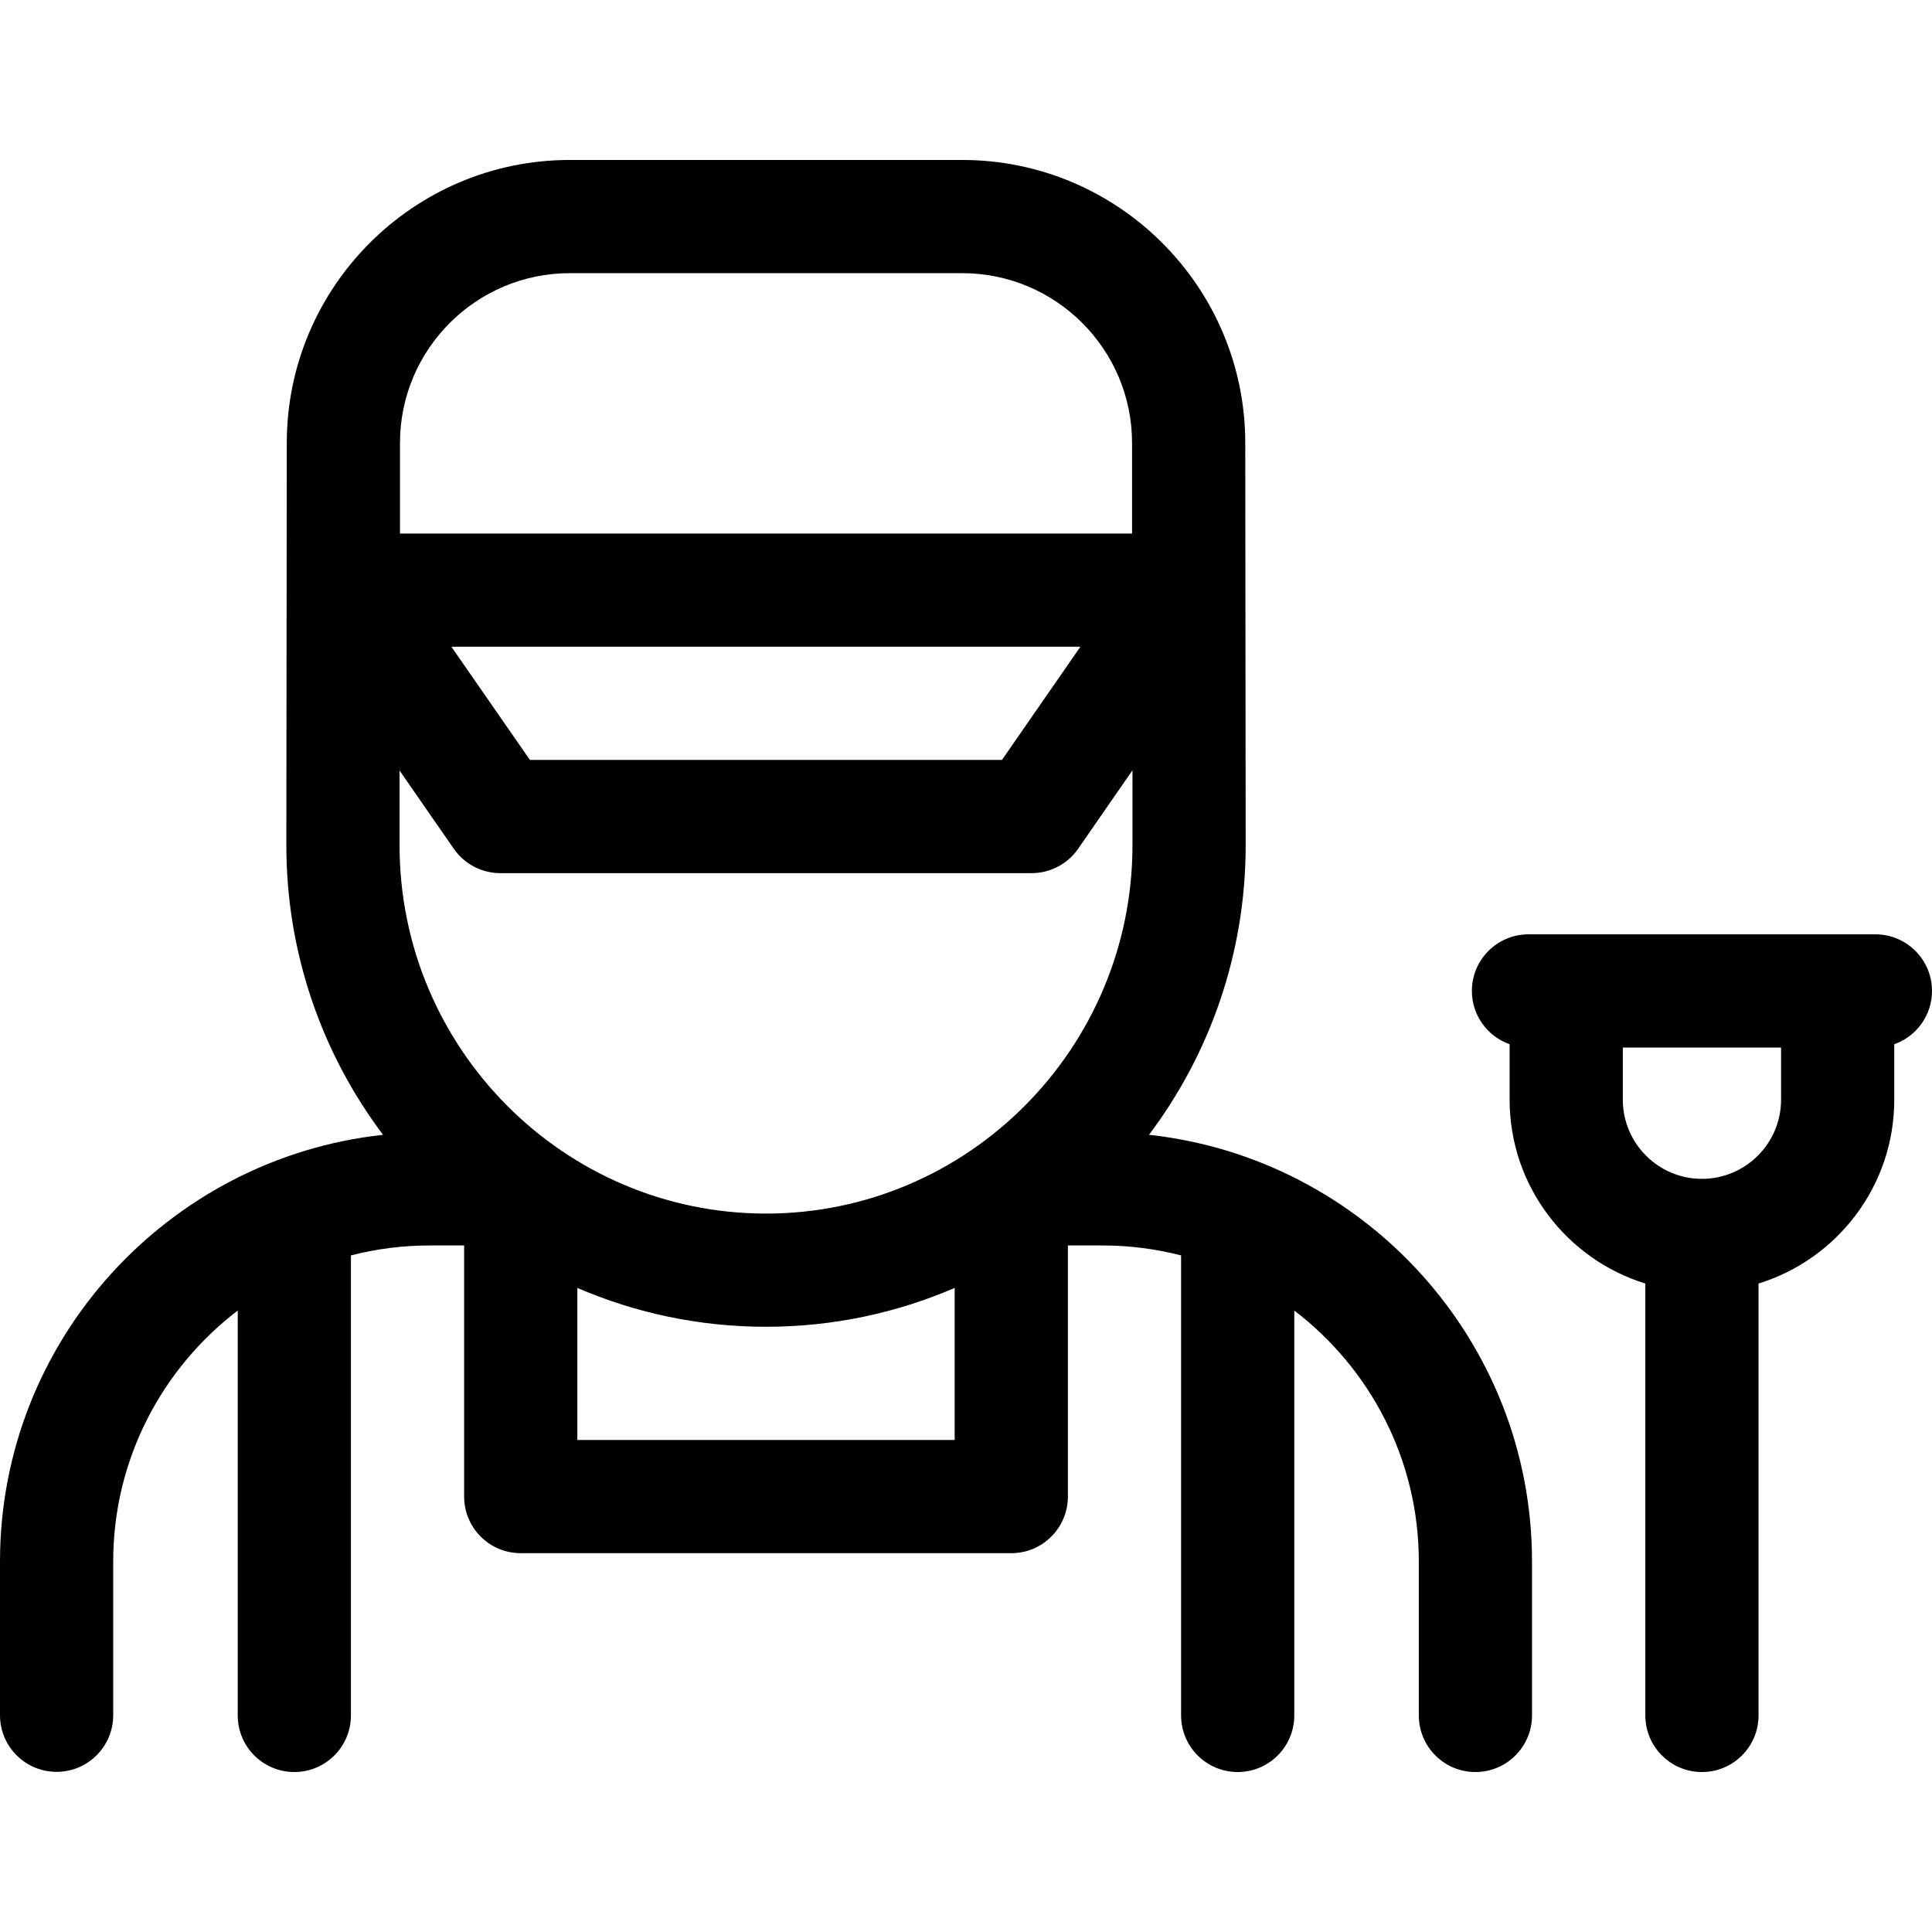
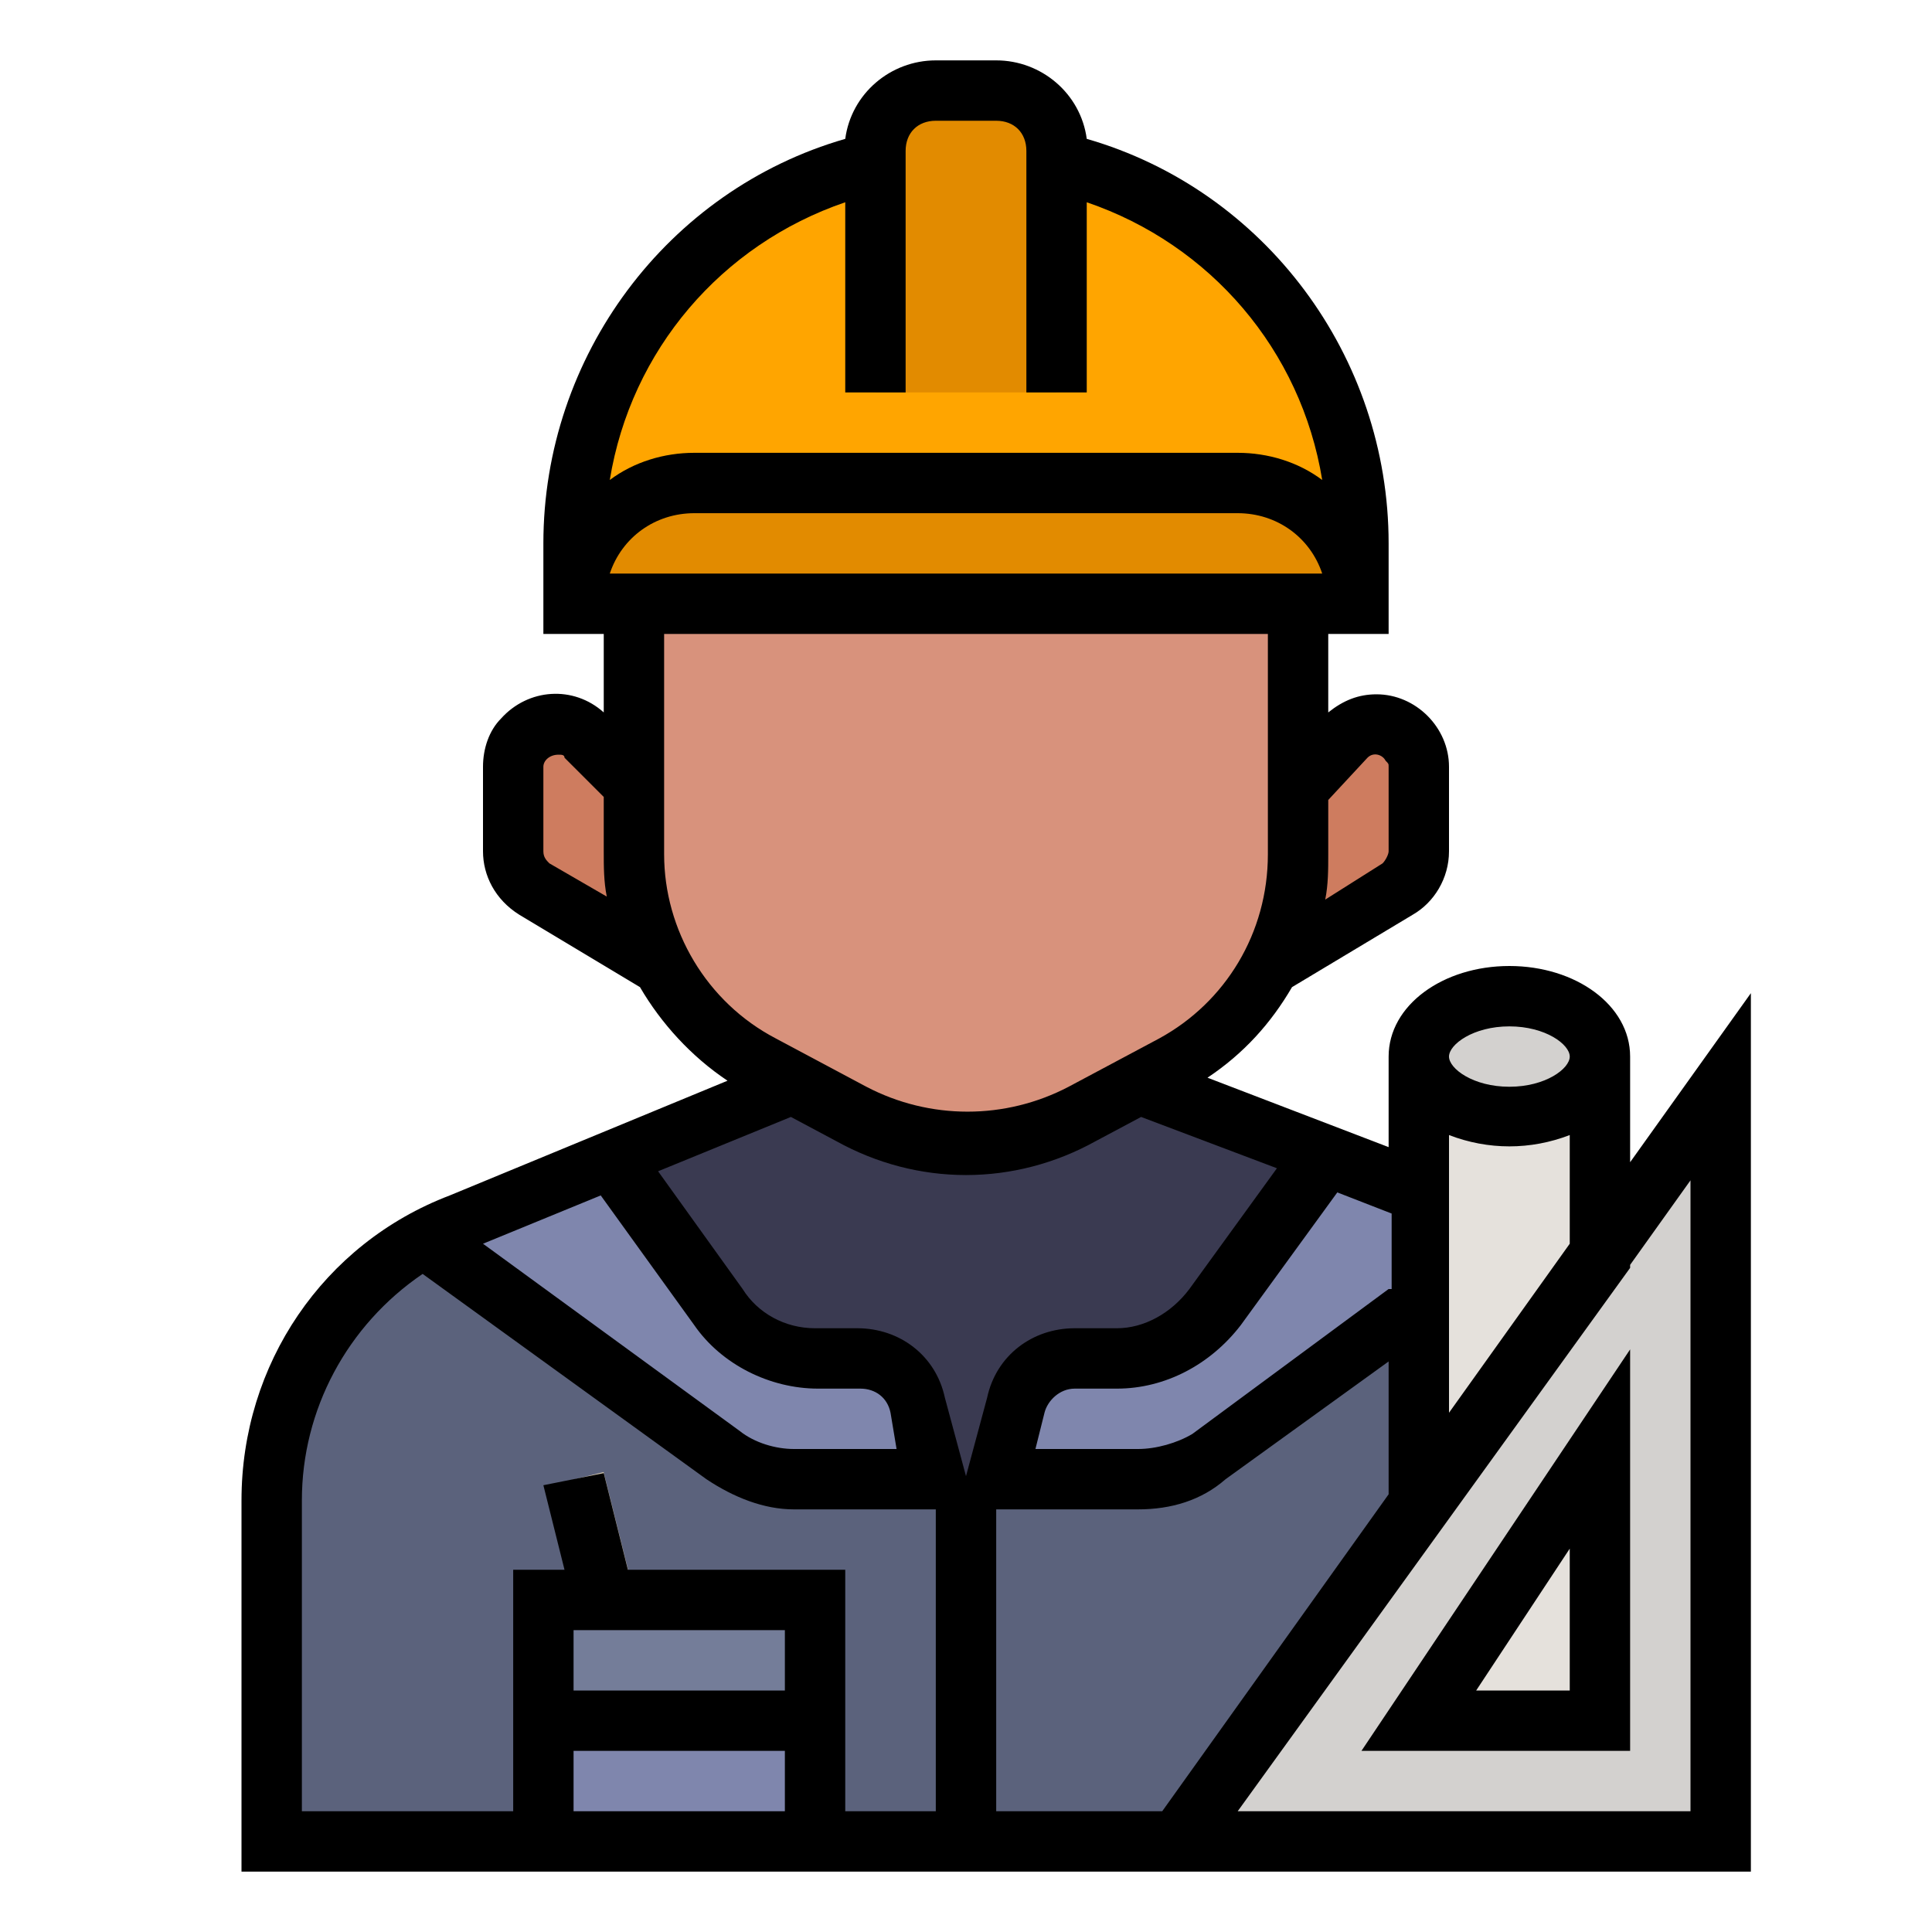
- <svg xmlns="http://www.w3.org/2000/svg" id="Layer_1" enable-background="new 0 0 512 512" height="512" viewBox="0 0 512 512" width="512">
-   <g>
-     <path d="m304.494 300.737c16.076-21.374 25.622-47.961 25.622-76.747l-.109-106.597c0-41.356-33.646-75.002-75.002-75.002h-104.003c-41.356 0-75.002 33.646-75.002 75.002l-.116 106.597c0 28.786 9.547 55.373 25.622 76.747-56.999 6.207-101.506 54.545-101.506 113.072v40.749c0 8.284 6.716 15 15 15s15-6.716 15-15v-40.749c0-27.078 12.958-51.183 33-66.503v107.301c0 8.284 6.716 15 15 15s15-6.716 15-15v-121.911c6.697-1.723 13.716-2.639 20.945-2.639h9.055v66.551c0 8.284 6.716 15 15 15h130c8.284 0 15-6.716 15-15v-66.551h9.055c7.229 0 14.247.917 20.945 2.639v121.911c0 8.284 6.716 15 15 15s15-6.716 15-15v-107.301c20.042 15.32 33 39.424 33 66.503v40.799c0 8.284 6.716 15 15 15s15-6.716 15-15v-40.799c0-58.527-44.507-106.865-101.506-113.072zm-198.61-76.747v-19.795c4.798 6.917 9.586 13.84 14.389 20.754 2.803 4.035 7.405 6.442 12.319 6.442h140.793c4.921 0 9.53-2.414 12.332-6.46 0 0 10.777-15.562 14.399-20.791v19.851c0 53.827-43.566 97.619-97.116 97.619s-97.116-43.793-97.116-97.62zm13.742-52.599h166.689c-6.989 10.073-13.95 20.126-20.788 30h-125.09c-6.942-9.996-13.879-19.998-20.811-30zm31.376-99h104.002c24.814 0 45.002 20.188 45.002 45.002v23.998h-194.006v-23.998c0-24.814 20.188-45.002 45.002-45.002zm1.998 309.217v-40.294c15.355 6.621 32.257 10.295 50 10.295s34.645-3.674 50-10.295v40.294z" />
-     <path d="m512 262.607c0-8.284-6.716-15-15-15h-91.935c-8.284 0-15 6.716-15 15 0 6.528 4.178 12.067 10 14.128v14.703c0 22.884 15.162 42.292 35.967 48.711v114.459c0 8.284 6.716 15 15 15s15-6.716 15-15v-114.458c20.806-6.42 35.968-25.827 35.968-48.711v-14.703c5.822-2.062 10-7.6 10-14.129zm-60.967 49.799c-11.562 0-20.967-9.406-20.967-20.967v-13.832h41.934v13.832c0 11.561-9.406 20.967-20.967 20.967z" />
-   </g>
+ <svg xmlns="http://www.w3.org/2000/svg" id="Layer_1" enable-background="new 0 0 64 64" height="512" viewBox="0 0 64 64" width="512">
+   <path d="m48.8 40.5-16.8-6.5-16.8 6.5c-3.8 1.5-6.2 5.1-6.2 9.2v11.3h46v-11.3c0-4.1-2.4-7.7-6.2-9.2z" fill="#5b627c" />
+   <path d="m31 49h2v12h-2z" fill="#3a3a51" />
+   <path d="m14 41 9.9 7.2c.7.5 1.5.8 2.4.8h4.7l-.6-2.5c-.2-.9-1-1.5-1.9-1.5h-1.4c-1.3 0-2.5-.6-3.3-1.7l-3.5-4.8-5.1 2c-.4.1-.8.3-1.2.5z" fill="#7f86ad" />
+   <path d="m50 41-9.9 7.2c-.7.5-1.5.8-2.4.8h-4.7l.6-2.5c.2-.9 1-1.5 1.9-1.5h1.5c1.3 0 2.5-.6 3.3-1.7l3.5-4.8 5.1 2c.3.1.7.3 1.1.5z" fill="#7f86ad" />
+   <path d="m32 34-11.7 4.5.7 1 2.7 3.8c.8 1.1 2 1.7 3.3 1.7h1.4c.9 0 1.7.6 1.9 1.5l.7 2.5h2l.6-2.5c.2-.9 1-1.5 1.9-1.5h1.5c1.3 0 2.5-.6 3.3-1.7l3.5-4.8z" fill="#3a3a51" />
+   <path d="m22 27-2.6-2.6c-.3-.3-.6-.4-1-.4-.8 0-1.4.6-1.4 1.4v2.8c0 .5.3 1 .7 1.2l4.3 2.6z" fill="#ce7c5f" />
+   <path d="m45.6 24c-.4 0-.7.1-1 .4l-2.6 2.6v5l4.3-2.6c.4-.3.7-.7.7-1.2v-2.8c0-.8-.6-1.4-1.4-1.4z" fill="#ce7c5f" />
+   <path d="m21 20v8.3c0 2.9 1.6 5.6 4.2 7l3 1.6c2.4 1.3 5.3 1.3 7.7 0l3-1.6c2.6-1.4 4.2-4.1 4.2-7v-8.3z" fill="#d8927c" />
+   <path d="m35 5.3h-6c-5.9 1.4-10 6.7-10 12.7v2h26v-2c0-6-4.1-11.3-10-12.7z" fill="#ffa500" />
+   <path d="m33 3h-2c-1.1 0-2 .9-2 2v8h6v-8c0-1.1-.9-2-2-2z" fill="#e28b00" />
+   <path d="m41 16h-18c-2.2 0-4 1.8-4 4h26c0-2.2-1.8-4-4-4z" fill="#e28b00" />
+   <path d="m19 48.9h2v8.2h-2z" fill="#d3c6af" transform="matrix(.97 -.243 .243 .97 -12.257 6.433)" />
+   <path d="m18 53h9v8h-9z" fill="#7f86ad" />
+   <path d="m18 53h9v4h-9z" fill="#747d99" />
+   <path d="m47 35h6v22h-6z" fill="#e5e1dc" />
+   <ellipse cx="50" cy="35" fill="#d3d1cf" rx="3" ry="2" />
+   <path d="m39 61h18v-25zm14-4h-6l6-9z" fill="#d3d1cf" />
+   <path d="m54 38.5v-3.5c0-1.7-1.8-3-4-3s-4 1.3-4 3v3l-6-2.3c1.2-.8 2.1-1.8 2.8-3l4-2.4c.7-.4 1.2-1.2 1.2-2.1v-2.8c0-1.3-1.1-2.4-2.4-2.4-.6 0-1.1.2-1.6.6v-2.6h2v-3c0-6.2-4.1-11.7-10-13.4-.2-1.5-1.5-2.6-3-2.6h-2c-1.5 0-2.8 1.1-3 2.6-5.9 1.7-10 7.2-10 13.4v3h2v2.6c-1-.9-2.5-.8-3.4.2-.4.4-.6 1-.6 1.6v2.8c0 .8.4 1.6 1.2 2.1l4 2.4c.7 1.2 1.7 2.3 2.9 3.1l-9.2 3.8c-4.2 1.6-6.9 5.6-6.9 10.1v12.3h50v-29.1zm-6 8.3v-9.2c1.3.5 2.7.5 4 0v3.6zm2-12.8c1.2 0 2 .6 2 1s-.8 1-2 1-2-.6-2-1 .8-1 2-1zm-4 8.7-6.5 4.8c-.5.3-1.2.5-1.8.5h-3.4l.3-1.2c.1-.4.5-.8 1-.8h1.4c1.6 0 3.1-.8 4.1-2.1l3.2-4.4 1.8.7v2.5zm-13.3 3.6-.7 2.6-.7-2.6c-.3-1.4-1.5-2.3-2.9-2.3h-1.4c-1 0-1.9-.5-2.4-1.3l-2.8-3.9 4.4-1.8 1.5.8c2.7 1.5 5.9 1.5 8.6 0l1.5-.8 4.5 1.7-2.9 4c-.6.8-1.5 1.3-2.4 1.3h-1.4c-1.4 0-2.6.9-2.9 2.3zm-3 1.7h-3.4c-.6 0-1.3-.2-1.8-.6l-8.5-6.2 3.9-1.6 3.1 4.3c.9 1.3 2.5 2.1 4.1 2.1h1.4c.5 0 .9.3 1 .8zm15.6-22.9c.2-.2.5-.1.6.1.1.1.1.1.1.2v2.8c0 .1-.1.3-.2.4l-1.9 1.2c.1-.5.1-1 .1-1.5v-1.8zm-25.1-6.1c.4-1.2 1.5-2 2.8-2h18c1.3 0 2.4.8 2.8 2zm7.8-12.3v6.3h2v-8c0-.6.4-1 1-1h2c.6 0 1 .4 1 1v8h2v-6.3c4.1 1.4 7.1 4.9 7.8 9.2-.8-.6-1.8-.9-2.8-.9h-18c-1 0-2 .3-2.8.9.7-4.3 3.7-7.8 7.8-9.2zm-9.8 21.9c-.1-.1-.2-.2-.2-.4v-2.8c0-.2.2-.4.5-.4.1 0 .2 0 .2.1l1.3 1.3v1.8c0 .5 0 1 .1 1.5zm3.8-.3v-7.3h20v7.3c0 2.6-1.4 4.9-3.6 6.1l-3 1.6c-2.1 1.1-4.6 1.1-6.7 0l-3-1.6c-2.3-1.2-3.7-3.6-3.7-6.1zm-12 21.4c0-3 1.5-5.8 4-7.5l9.4 6.8c.9.6 1.9 1 2.9 1h4.7v10h-3v-8h-7.2l-.8-3.2-2 .4.7 2.8h-1.7v8h-7zm16 4.3v2h-7v-2zm-7 4h7v2h-7zm14 2v-10h4.7c1.1 0 2.1-.3 2.9-1l5.4-3.9v4.4l-7.5 10.5zm23 0h-15l13-18v-.1l2-2.8z" />
+   <path d="m54 58v-13.3l-8.9 13.3zm-2-2h-3.1l3.1-4.7z" />
</svg>
